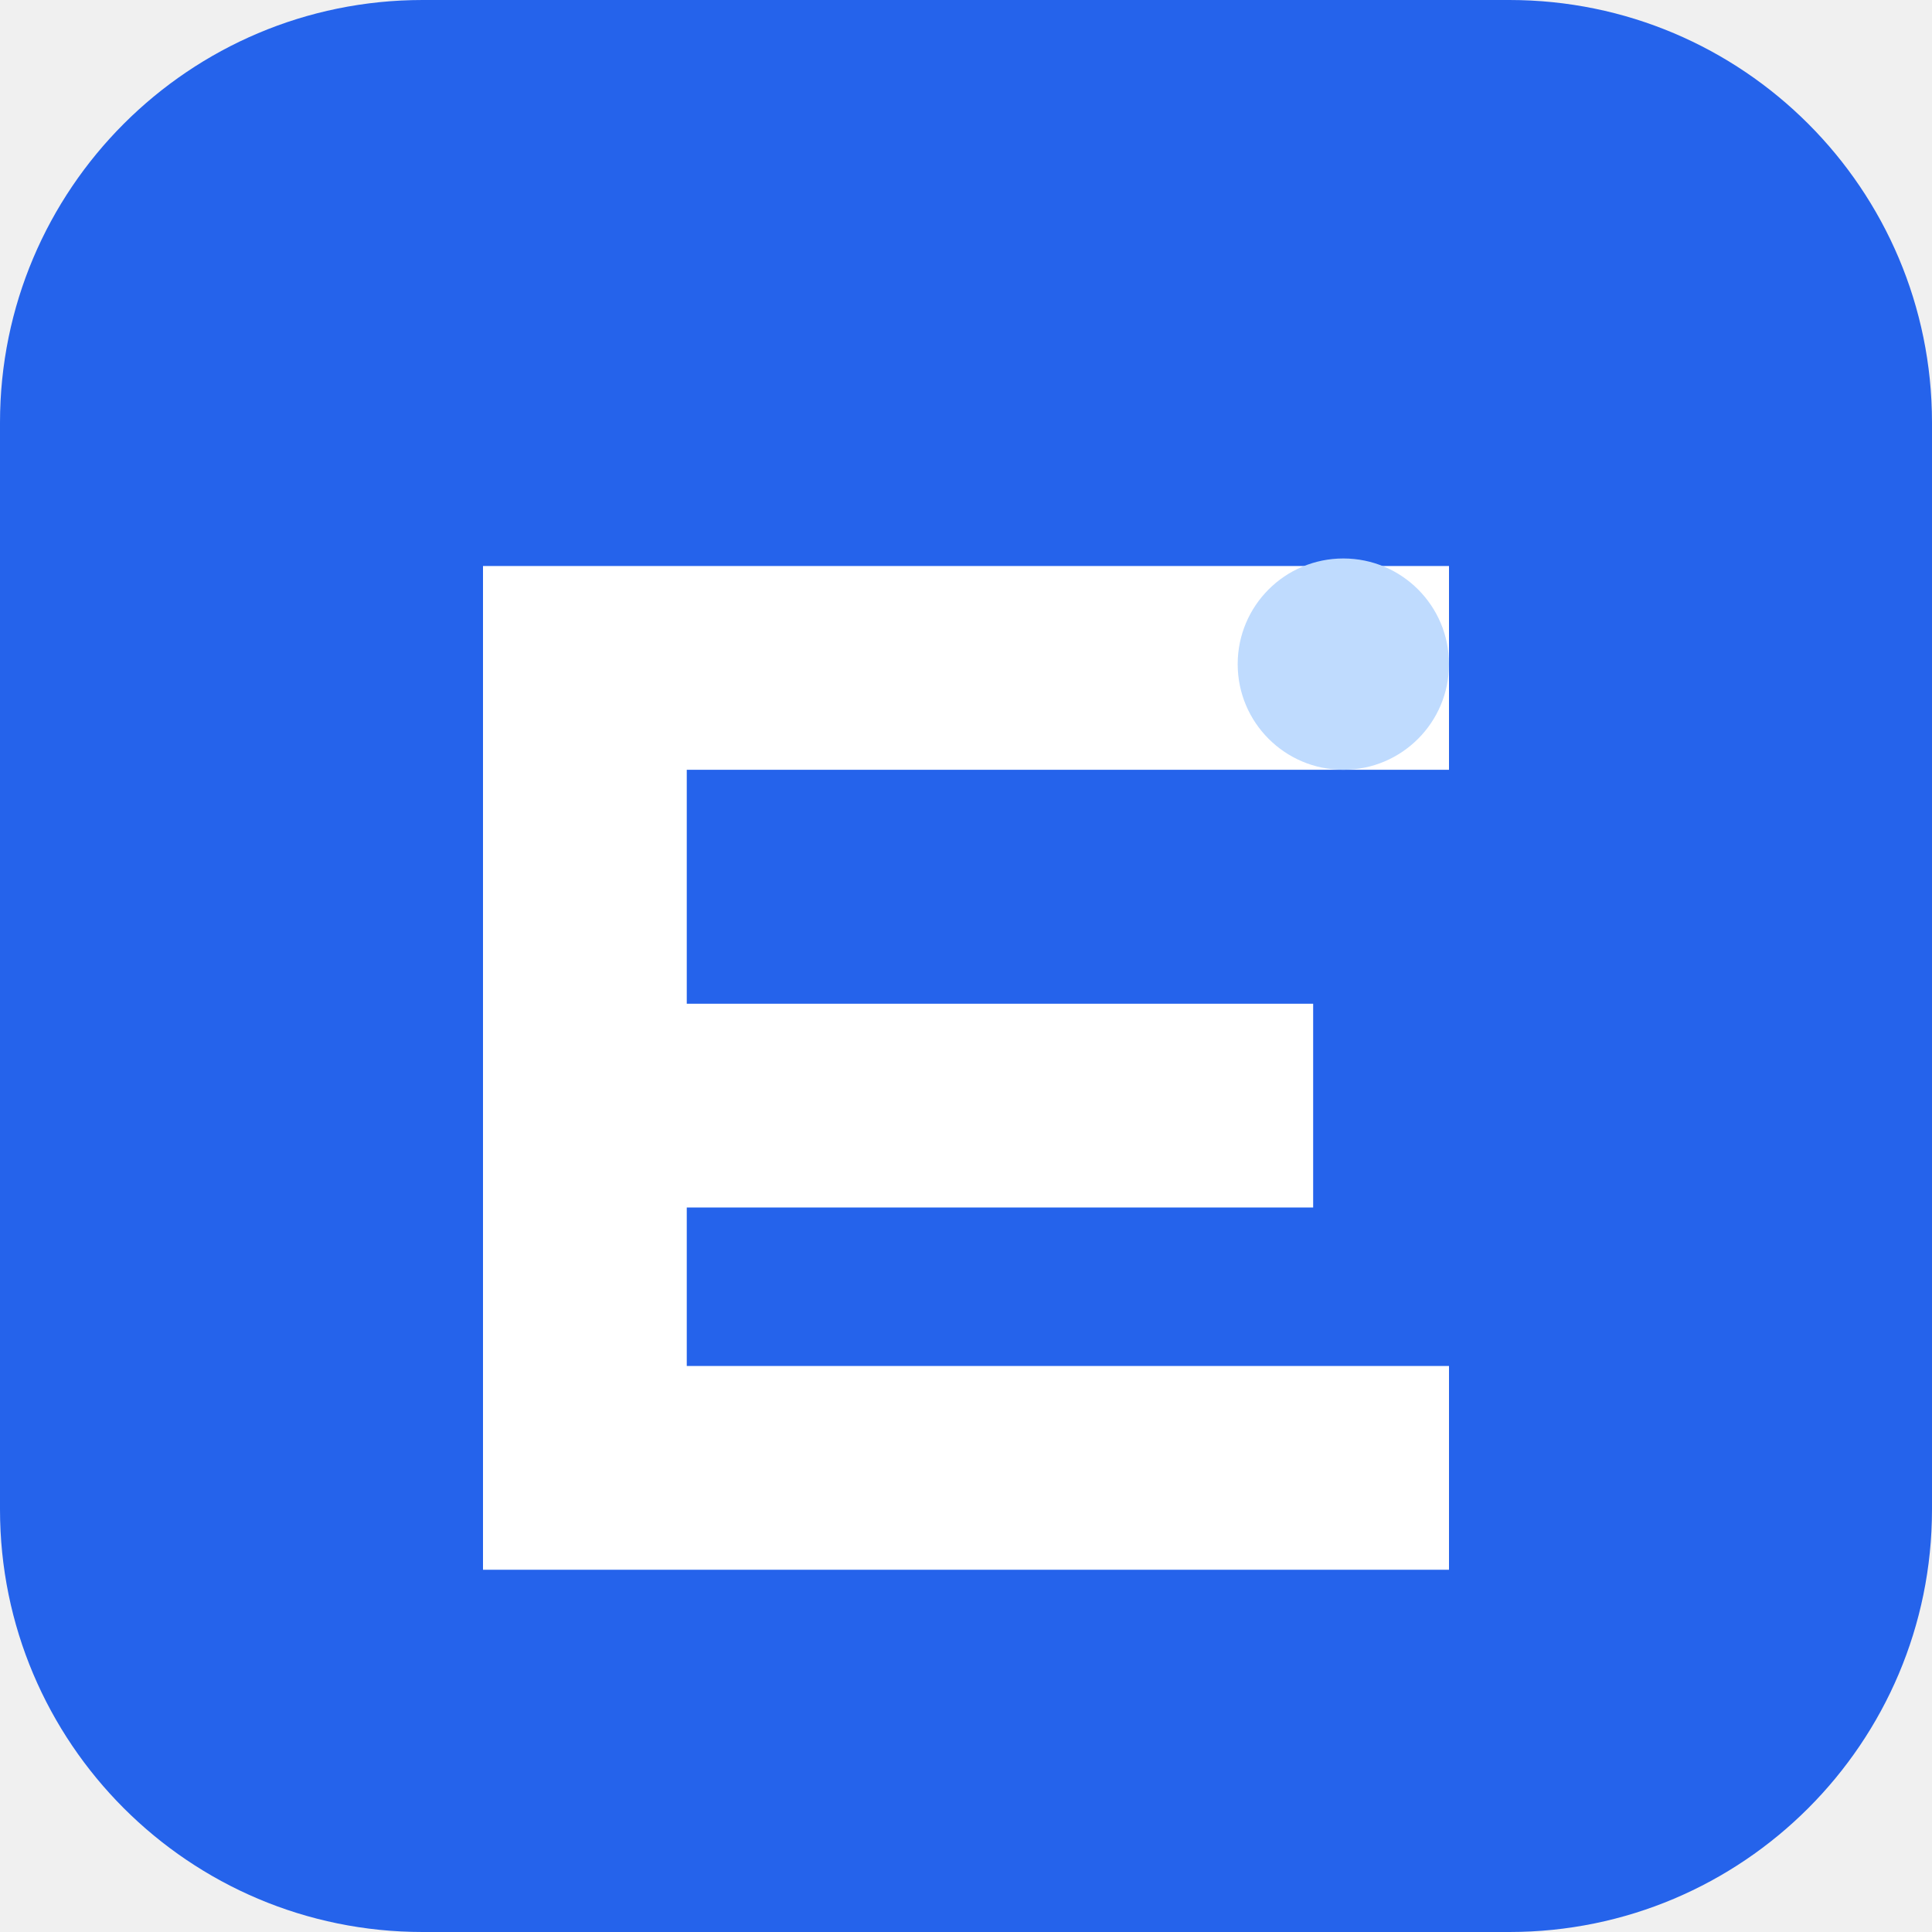
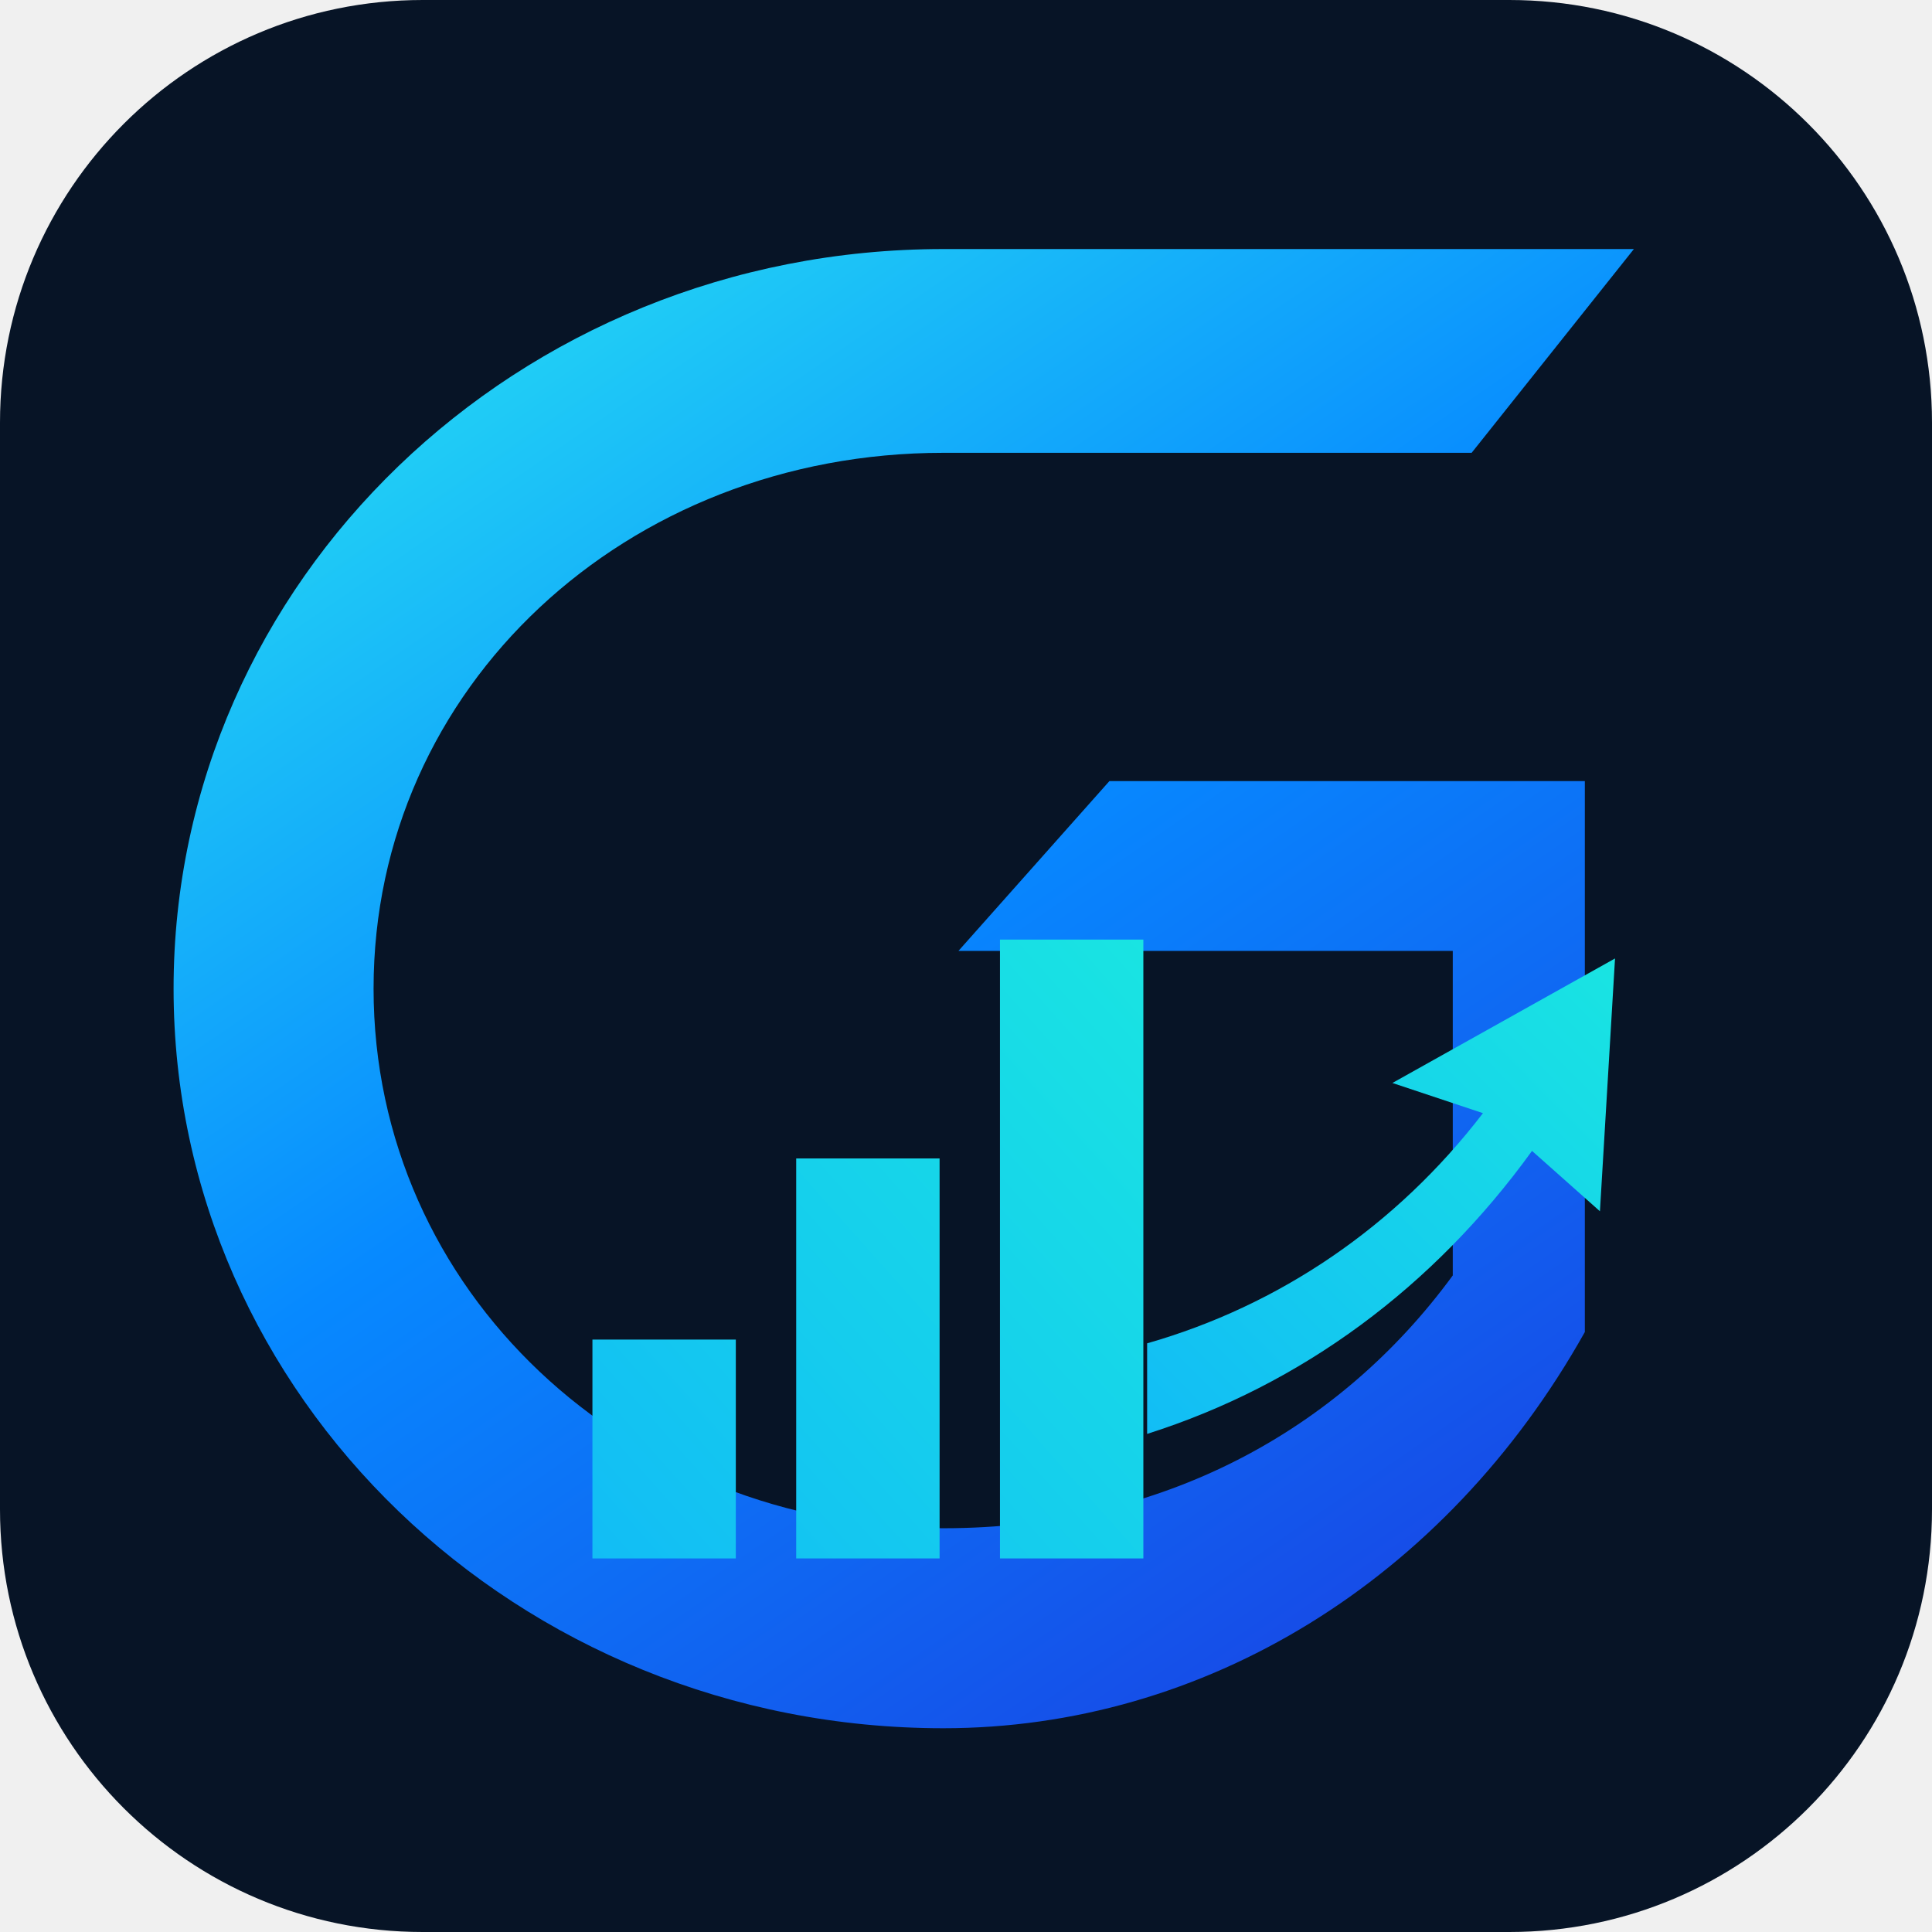
- <svg xmlns="http://www.w3.org/2000/svg" viewBox="0 0 512 512" role="img" aria-labelledby="title">
-   <rect width="512" height="512" rx="112" fill="#2563eb" />
-   <path d="M128 150h256v54H182v62h166v54H182v42h202v54H128z" fill="#fff" />
-   <circle cx="356" cy="176" r="28" fill="#bfdbfe" />
+ <svg xmlns="http://www.w3.org/2000/svg" viewBox="0 0 512 512" role="img" aria-labelledby="title desc">
+   <defs>
+     <linearGradient id="g" x1=".15" y1=".05" x2=".75" y2=".95">
+       <stop offset="0" stop-color="#24d8f4" />
+       <stop offset=".48" stop-color="#0789ff" />
+       <stop offset="1" stop-color="#164de8" />
+     </linearGradient>
+     <linearGradient id="b" x1="0" y1="1" x2="1" y2="0">
+       <stop stop-color="#12bdf5" />
+       <stop offset="1" stop-color="#19e4e2" />
+     </linearGradient>
+   </defs>
+   <rect width="512" height="512" rx="112" fill="#071426" />
+   <path d="M390 120H250c-84 0-151 62-151 142s67 143 151 143c58 0 105-26 135-67v-86H254l40-45h126v146c-37 66-101 105-170 105-113 0-204-88-204-196S137 66 250 66h183z" fill="url(#g)" />
+   <path d="M157 355h38v58h-38zm54-48h38v106h-38zm54-58h38v164h-38z" fill="url(#b)" />
+   <path d="M304 356c35-10 66-31 89-61l-24-8 59-33-4 67-18-16c-26 36-61 62-102 75z" fill="url(#b)" />
</svg>
